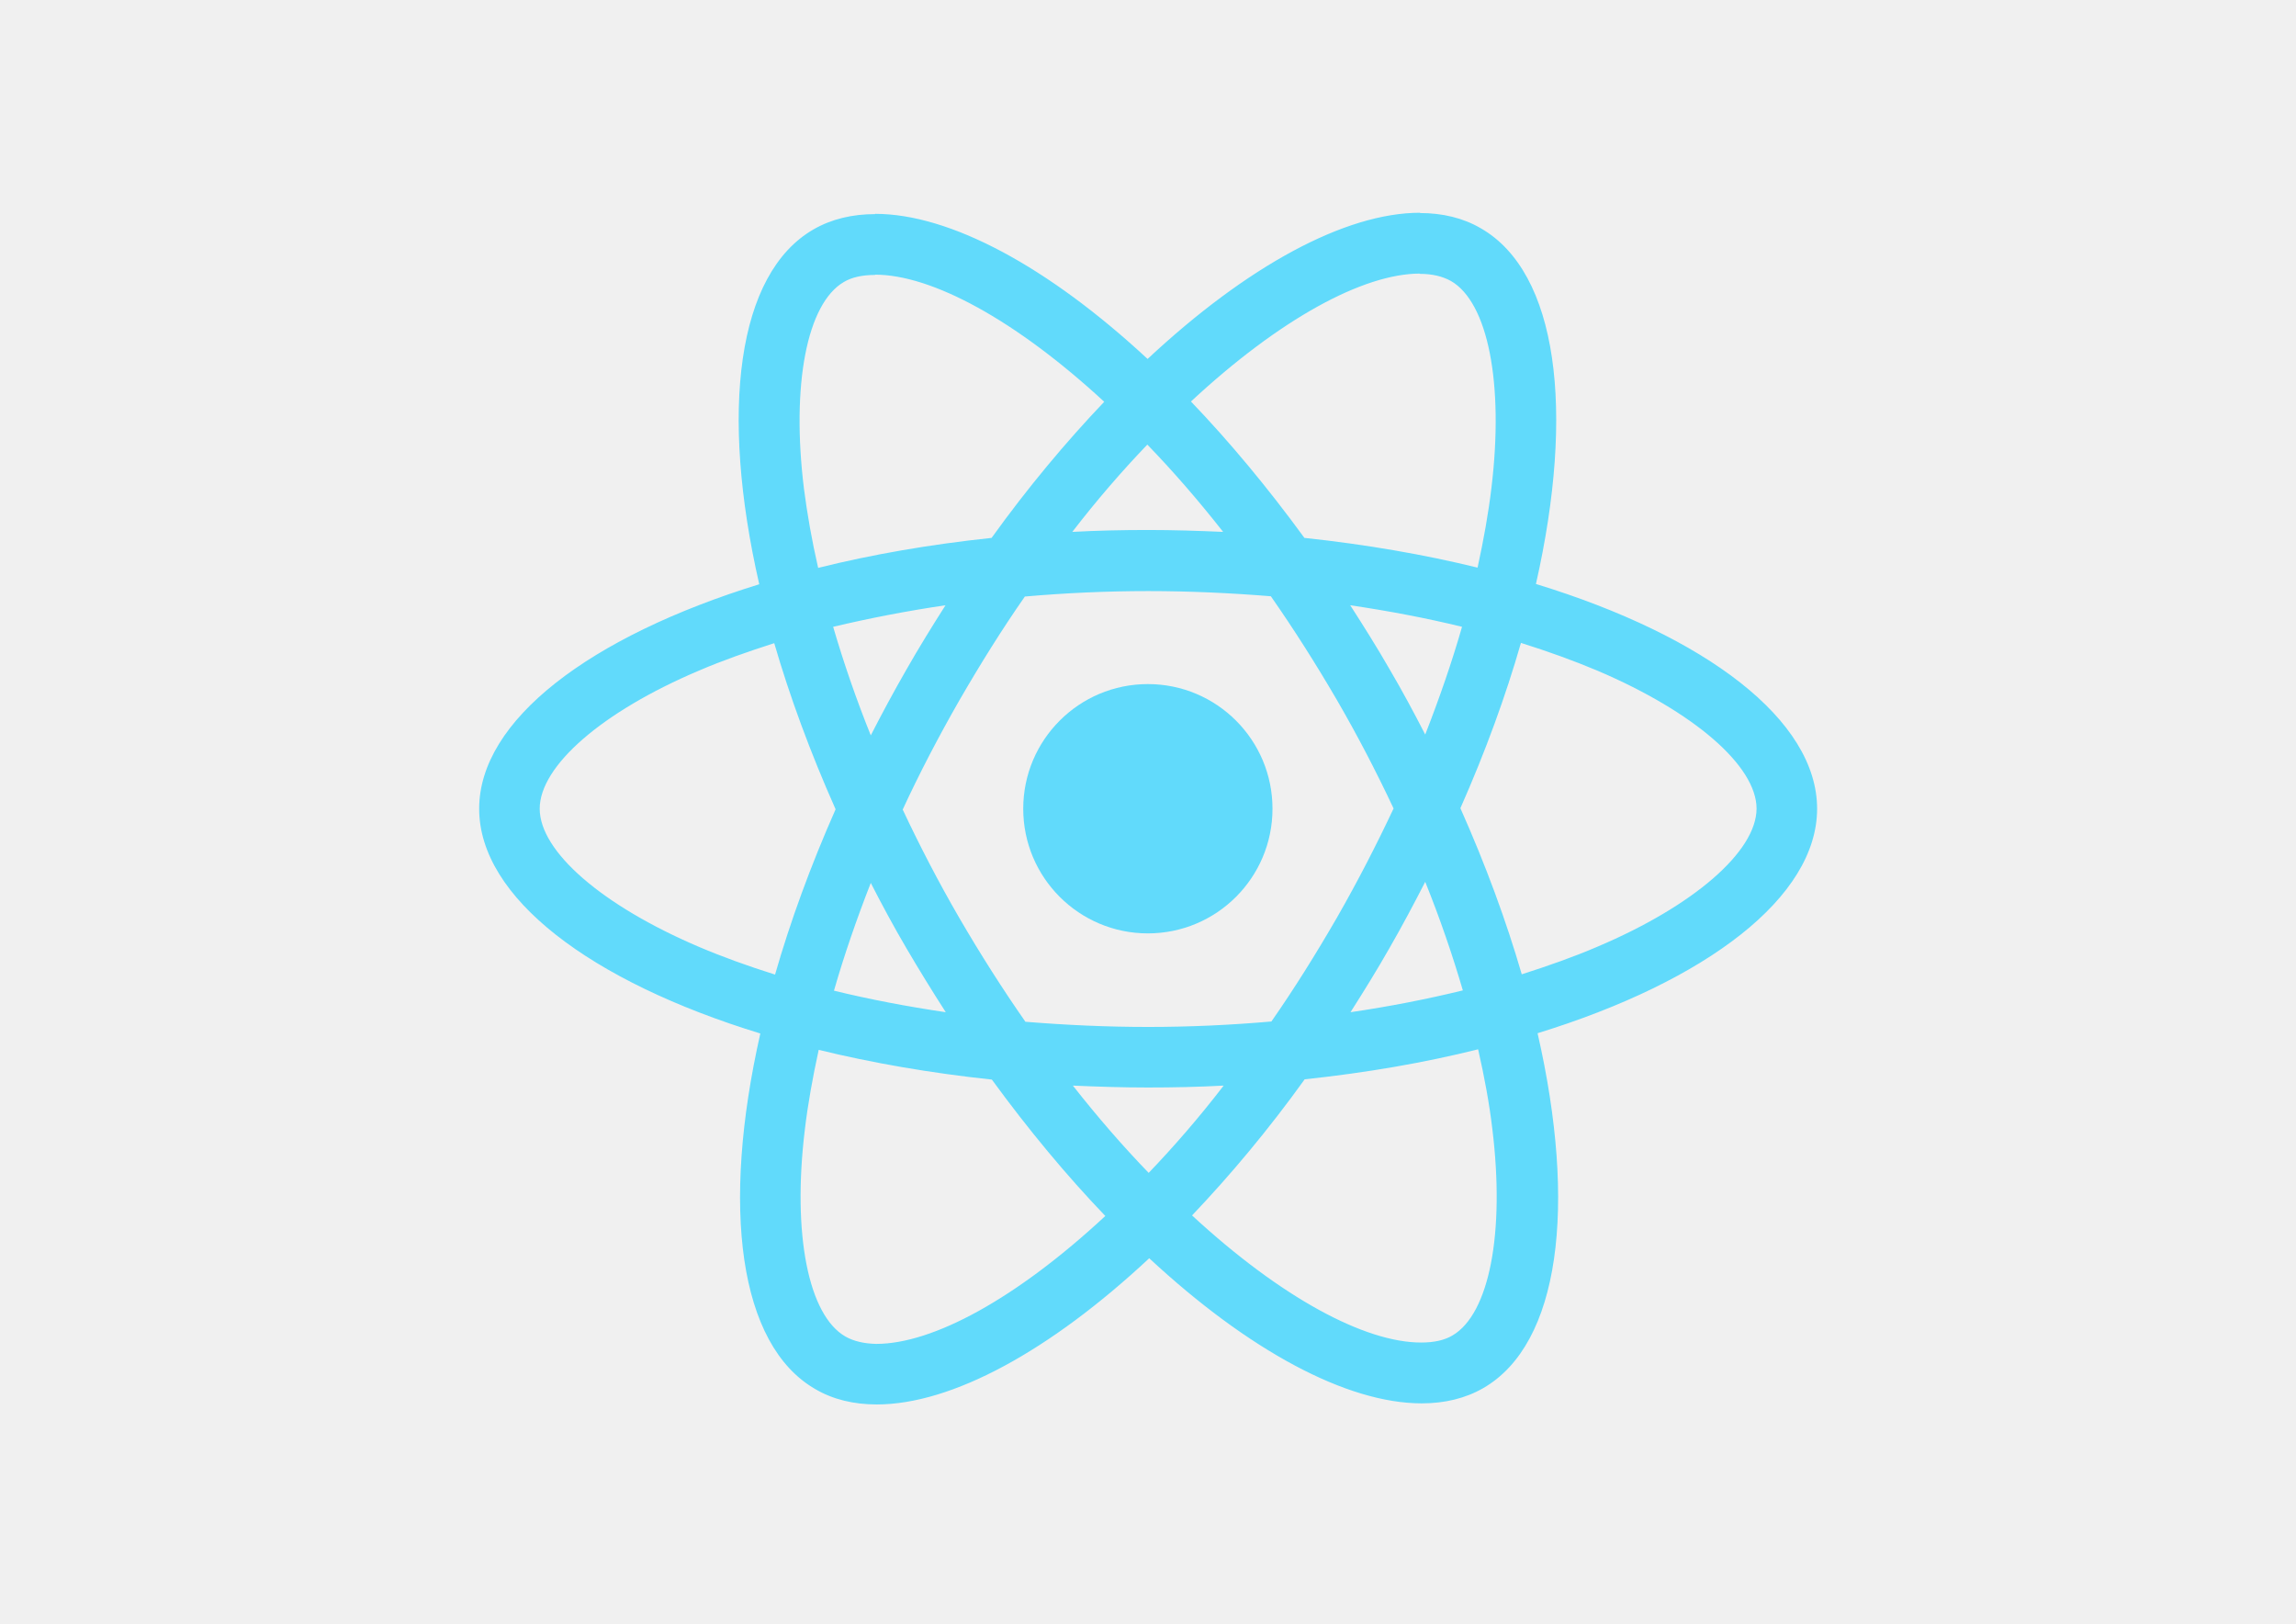
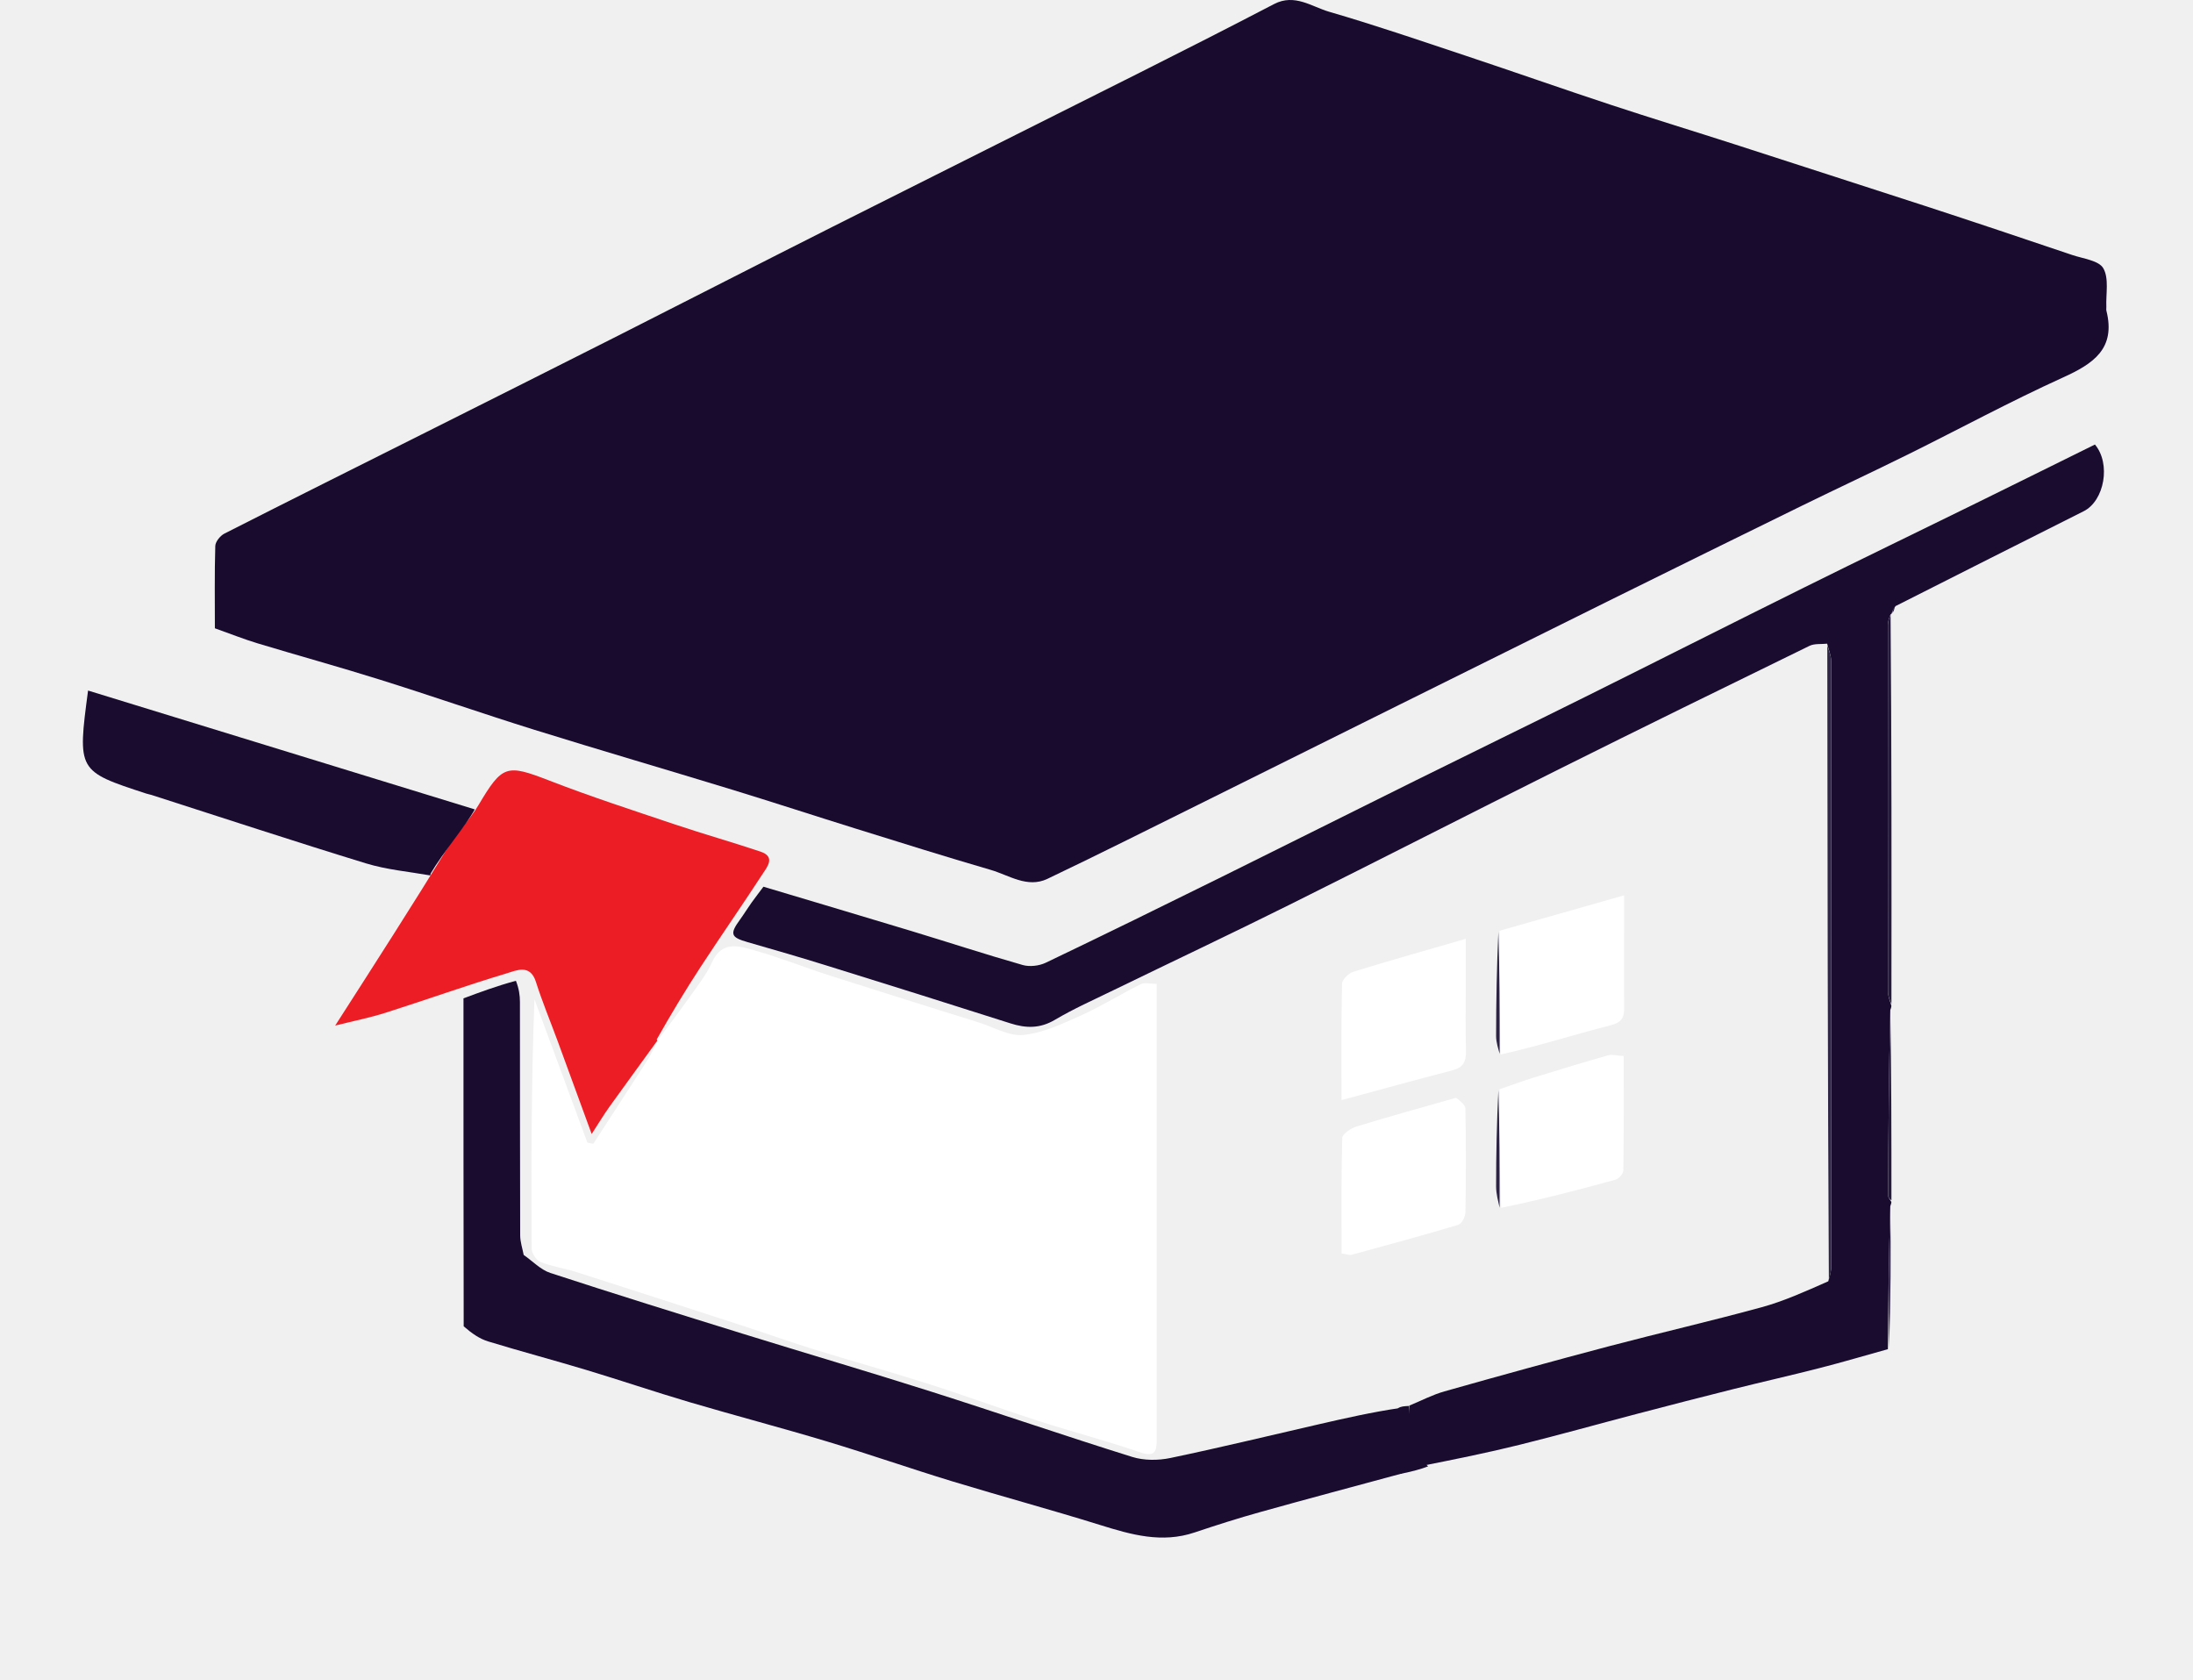
- <svg xmlns="http://www.w3.org/2000/svg" viewBox="0 0 841.9 595.3">
-   <g fill="#61DAFB">
-     <path d="M666.3 296.5c0-32.5-40.7-63.3-103.1-82.4 14.4-63.6 8-114.2-20.2-130.4-6.5-3.8-14.1-5.6-22.4-5.6v22.3c4.6 0 8.3.9 11.4 2.6 13.6 7.8 19.5 37.5 14.9 75.7-1.1 9.4-2.9 19.3-5.1 29.4-19.6-4.8-41-8.5-63.5-10.9-13.5-18.5-27.5-35.3-41.6-50 32.6-30.3 63.2-46.9 84-46.9V78c-27.5 0-63.5 19.6-99.9 53.6-36.4-33.8-72.4-53.2-99.9-53.2v22.3c20.7 0 51.4 16.5 84 46.6-14 14.7-28 31.4-41.3 49.9-22.6 2.4-44 6.1-63.6 11-2.3-10-4-19.7-5.2-29-4.7-38.2 1.1-67.9 14.6-75.8 3-1.8 6.9-2.6 11.5-2.6V78.5c-8.4 0-16 1.8-22.6 5.6-28.1 16.2-34.4 66.7-19.9 130.1-62.2 19.2-102.7 49.9-102.7 82.3 0 32.5 40.7 63.3 103.1 82.4-14.4 63.6-8 114.2 20.2 130.4 6.5 3.8 14.1 5.6 22.5 5.6 27.5 0 63.5-19.6 99.9-53.6 36.4 33.8 72.4 53.2 99.9 53.2 8.4 0 16-1.8 22.6-5.6 28.1-16.2 34.4-66.7 19.9-130.1 62-19.1 102.5-49.9 102.5-82.3zm-130.2-66.7c-3.7 12.9-8.3 26.2-13.5 39.5-4.1-8-8.4-16-13.1-24-4.6-8-9.5-15.8-14.4-23.4 14.2 2.1 27.9 4.7 41 7.9zm-45.8 106.5c-7.8 13.5-15.8 26.3-24.1 38.2-14.9 1.3-30 2-45.2 2-15.1 0-30.2-.7-45-1.9-8.3-11.9-16.4-24.6-24.2-38-7.6-13.1-14.5-26.4-20.8-39.8 6.2-13.4 13.2-26.8 20.7-39.9 7.8-13.5 15.8-26.3 24.1-38.2 14.9-1.3 30-2 45.2-2 15.1 0 30.2.7 45 1.9 8.3 11.9 16.4 24.6 24.2 38 7.6 13.1 14.5 26.4 20.8 39.8-6.3 13.4-13.2 26.8-20.7 39.9zm32.3-13c5.4 13.4 10 26.8 13.8 39.8-13.1 3.2-26.9 5.9-41.2 8 4.9-7.7 9.8-15.6 14.4-23.7 4.6-8 8.9-16.1 13-24.1zM421.2 430c-9.3-9.6-18.6-20.3-27.8-32 9 .4 18.2.7 27.5.7 9.4 0 18.7-.2 27.8-.7-9 11.7-18.3 22.4-27.5 32zm-74.4-58.9c-14.2-2.1-27.9-4.7-41-7.9 3.7-12.9 8.3-26.2 13.5-39.5 4.1 8 8.4 16 13.1 24 4.7 8 9.5 15.8 14.4 23.4zM420.7 163c9.3 9.6 18.6 20.3 27.8 32-9-.4-18.2-.7-27.5-.7-9.4 0-18.7.2-27.8.7 9-11.7 18.3-22.4 27.5-32zm-74 58.9c-4.9 7.7-9.8 15.6-14.4 23.7-4.6 8-8.9 16-13 24-5.4-13.4-10-26.8-13.8-39.8 13.1-3.1 26.9-5.8 41.2-7.9zm-90.5 125.2c-35.4-15.1-58.3-34.9-58.3-50.6 0-15.7 22.9-35.6 58.3-50.6 8.6-3.7 18-7 27.7-10.1 5.7 19.6 13.2 40 22.5 60.9-9.2 20.8-16.6 41.1-22.2 60.6-9.9-3.1-19.3-6.5-28-10.2zM310 490c-13.6-7.8-19.5-37.5-14.9-75.7 1.1-9.4 2.9-19.3 5.1-29.4 19.6 4.8 41 8.5 63.5 10.9 13.5 18.5 27.5 35.3 41.6 50-32.6 30.3-63.2 46.9-84 46.9-4.5-.1-8.3-1-11.3-2.7zm237.2-76.2c4.7 38.2-1.1 67.9-14.6 75.8-3 1.8-6.9 2.6-11.5 2.6-20.7 0-51.4-16.5-84-46.6 14-14.7 28-31.4 41.3-49.9 22.6-2.4 44-6.1 63.6-11 2.3 10.1 4.1 19.8 5.2 29.1zm38.5-66.7c-8.6 3.7-18 7-27.7 10.1-5.7-19.6-13.2-40-22.5-60.9 9.2-20.8 16.6-41.1 22.2-60.6 9.9 3.1 19.3 6.5 28.1 10.2 35.4 15.1 58.3 34.9 58.3 50.6-.1 15.7-23 35.6-58.4 50.6zM320.8 78.4z" />
-     <circle cx="420.9" cy="296.5" r="45.7" />
-     <path d="M520.5 78.1z" />
-   </g>
+ <svg xmlns="http://www.w3.org/2000/svg" width="64" height="49" viewBox="0 0 64 49" fill="none">
+   <path d="M50.619 4.21C52.501 4.823 54.345 5.41 56.185 6.011C57.619 6.478 59.049 6.96 60.478 7.442C60.797 7.549 61.255 7.602 61.384 7.831C61.552 8.128 61.455 8.575 61.471 8.958C61.473 8.995 61.464 9.033 61.473 9.068C61.75 10.176 61.093 10.613 60.207 11.015C58.677 11.709 57.197 12.511 55.69 13.257C54.667 13.764 53.631 14.246 52.606 14.748C50.733 15.665 48.863 16.587 46.994 17.511C44.961 18.517 42.929 19.527 40.898 20.536C38.92 21.518 36.944 22.503 34.966 23.484C33.502 24.209 32.042 24.943 30.567 25.646C29.978 25.926 29.444 25.537 28.903 25.381C27.585 24.998 26.275 24.585 24.964 24.177C23.759 23.802 22.56 23.409 21.354 23.04C19.436 22.453 17.51 21.892 15.595 21.296C14.091 20.827 12.603 20.308 11.1 19.837C9.91 19.463 8.707 19.133 7.513 18.772C7.119 18.653 6.735 18.499 6.271 18.334C6.271 17.573 6.259 16.752 6.283 15.931C6.287 15.806 6.428 15.632 6.551 15.57C8.509 14.575 10.476 13.595 12.44 12.61C14.302 11.676 16.164 10.743 18.023 9.803C20.123 8.74 22.218 7.665 24.32 6.606C27.298 5.106 30.283 3.618 33.262 2.12C34.573 1.461 35.882 0.796 37.183 0.118C37.784 -0.195 38.281 0.196 38.795 0.345C40.13 0.733 41.446 1.184 42.765 1.623C44.188 2.096 45.601 2.595 47.025 3.064C48.205 3.453 49.394 3.816 50.619 4.21Z" fill="#180B2E" />
+   <path d="M19.188 30.367C19.506 29.936 19.833 29.509 20.142 29.072C20.368 28.752 20.618 28.439 20.776 28.086C21.069 27.433 21.576 27.607 22.034 27.737C22.778 27.949 23.499 28.238 24.236 28.474C25.678 28.936 27.124 29.386 28.569 29.838C29.003 29.974 29.456 30.246 29.873 30.201C30.448 30.14 31.012 29.873 31.552 29.63C32.148 29.361 32.706 29.011 33.292 28.72C33.406 28.663 33.572 28.711 33.757 28.711C33.757 29.145 33.757 29.561 33.757 29.977C33.757 33.296 33.757 36.616 33.757 39.936C33.757 40.632 33.755 41.328 33.757 42.024C33.758 42.367 33.692 42.523 33.274 42.38C32.293 42.043 31.287 41.78 30.299 41.462C29.233 41.118 28.182 40.729 27.115 40.389C25.994 40.032 24.861 39.717 23.737 39.37C23.068 39.163 22.409 38.925 21.743 38.709C20.108 38.177 18.473 37.647 16.836 37.124C16.486 37.013 16.116 36.961 15.777 36.827C15.655 36.78 15.518 36.575 15.517 36.441C15.502 34.023 15.506 31.604 15.597 29.159C16.112 30.554 16.628 31.949 17.143 33.344C17.201 33.355 17.258 33.366 17.315 33.377C17.815 32.606 18.315 31.837 18.812 31.066C18.939 30.869 19.055 30.666 19.176 30.417C19.176 30.369 19.188 30.367 19.188 30.367Z" fill="white" />
+   <path d="M41.127 41.018C41.469 40.877 41.801 40.702 42.154 40.602C43.751 40.15 45.351 39.709 46.956 39.285C48.437 38.895 49.932 38.551 51.41 38.147C52.056 37.97 52.674 37.691 53.355 37.39C53.419 37.196 53.443 37.07 53.443 36.944C53.445 31.059 53.446 25.175 53.44 19.291C53.44 19.121 53.364 18.952 53.323 18.783C53.15 18.802 52.954 18.775 52.807 18.847C50.363 20.04 47.92 21.237 45.487 22.451C42.865 23.759 40.257 25.095 37.634 26.401C35.927 27.251 34.202 28.065 32.486 28.899C31.915 29.177 31.331 29.437 30.785 29.76C30.349 30.017 29.942 30.008 29.486 29.862C27.712 29.295 25.934 28.738 24.155 28.185C23.38 27.944 22.6 27.716 21.819 27.493C21.325 27.352 21.289 27.256 21.599 26.831C21.714 26.672 21.817 26.503 21.931 26.343C22.048 26.18 22.171 26.022 22.28 25.875C23.733 26.31 25.17 26.736 26.603 27.17C27.685 27.498 28.759 27.85 29.846 28.16C30.049 28.218 30.324 28.186 30.518 28.094C32.236 27.273 33.945 26.433 35.653 25.589C37.539 24.657 39.419 23.713 41.305 22.779C42.955 21.961 44.612 21.156 46.262 20.336C48.394 19.276 50.518 18.202 52.651 17.144C54.294 16.329 55.945 15.531 57.591 14.723C58.776 14.141 59.958 13.554 61.138 12.972C61.61 13.531 61.415 14.614 60.81 14.918C59 15.826 57.193 16.739 55.322 17.685C55.242 17.782 55.223 17.845 55.205 17.908C55.205 17.908 55.203 17.903 55.171 17.935C55.124 18.055 55.096 18.144 55.096 18.233C55.093 21.802 55.092 25.372 55.098 28.941C55.098 29.077 55.162 29.213 55.197 29.349C55.197 29.369 55.198 29.39 55.166 29.473C55.122 31.32 55.109 33.104 55.103 34.888C55.102 34.95 55.164 35.012 55.197 35.074C55.197 35.095 55.198 35.115 55.166 35.199C55.121 36.631 55.108 38.001 55.096 39.37C54.434 39.554 53.774 39.75 53.108 39.92C52.271 40.135 51.426 40.325 50.587 40.535C49.662 40.766 48.737 41.005 47.814 41.247C46.657 41.55 45.506 41.873 44.345 42.161C43.418 42.391 42.48 42.581 41.459 42.782C41.29 42.588 41.159 42.405 41.141 42.212C41.104 41.817 41.128 41.416 41.127 41.018Z" fill="#190C2F" />
+   <path d="M40.914 42.998C39.536 43.372 38.155 43.738 36.78 44.123C36.136 44.302 35.499 44.505 34.865 44.718C33.908 45.041 33.012 44.784 32.1 44.499C30.669 44.053 29.22 43.662 27.785 43.225C26.562 42.852 25.355 42.43 24.131 42.062C22.795 41.66 21.445 41.307 20.108 40.912C19.103 40.615 18.112 40.278 17.109 39.976C16.157 39.689 15.196 39.434 14.246 39.144C13.997 39.068 13.773 38.913 13.532 38.703C13.526 35.452 13.526 32.292 13.526 29.133C14.011 28.952 14.496 28.772 15.056 28.62C15.146 28.847 15.174 29.046 15.174 29.244C15.177 31.513 15.173 33.781 15.181 36.05C15.181 36.24 15.247 36.43 15.283 36.62C15.541 36.799 15.775 37.052 16.061 37.146C17.934 37.759 19.817 38.343 21.7 38.927C23.519 39.491 25.347 40.028 27.163 40.605C29.127 41.229 31.076 41.901 33.044 42.515C33.386 42.622 33.8 42.62 34.155 42.546C35.607 42.243 37.05 41.892 38.496 41.56C39.27 41.382 40.045 41.207 40.865 41.085C40.912 41.759 40.913 42.378 40.914 42.998Z" fill="#190C2F" />
+   <path d="M13.094 24.63C13.387 24.251 13.723 23.898 13.966 23.49C14.662 22.319 14.78 22.293 16.029 22.777C17.24 23.247 18.478 23.648 19.709 24.062C20.533 24.339 21.37 24.574 22.194 24.851C22.637 25 22.394 25.292 22.259 25.498C21.668 26.407 21.047 27.297 20.454 28.205C20.004 28.893 19.58 29.598 19.166 30.331C19.187 30.367 19.176 30.369 19.177 30.375C18.713 31.019 18.245 31.656 17.785 32.298C17.621 32.527 17.476 32.77 17.267 33.091C16.913 32.124 16.596 31.253 16.276 30.384C16.063 29.806 15.825 29.235 15.639 28.649C15.472 28.124 15.07 28.318 14.801 28.399C13.609 28.756 12.436 29.176 11.249 29.554C10.796 29.698 10.325 29.791 9.782 29.927C10.928 28.142 12.032 26.423 13.111 24.664C13.086 24.622 13.094 24.63 13.094 24.63Z" fill="#ED1D25" />
+   <path d="M42.493 32.034C42.616 32.129 42.764 32.239 42.766 32.35C42.784 33.357 42.784 34.363 42.767 35.37C42.765 35.498 42.661 35.71 42.562 35.74C41.528 36.05 40.486 36.332 39.444 36.616C39.38 36.633 39.302 36.598 39.153 36.577C39.153 35.455 39.14 34.332 39.172 33.21C39.175 33.09 39.425 32.922 39.59 32.872C40.538 32.581 41.496 32.32 42.493 32.034Z" fill="white" />
+   <path d="M42.777 28.59C42.777 29.321 42.765 29.998 42.782 30.674C42.79 30.976 42.7 31.152 42.395 31.231C41.337 31.507 40.284 31.796 39.151 32.102C39.151 30.919 39.14 29.811 39.166 28.704C39.169 28.582 39.358 28.4 39.496 28.357C40.561 28.028 41.635 27.727 42.777 27.396C42.777 27.818 42.777 28.177 42.777 28.59Z" fill="white" />
+   <path d="M43.762 27.161C44.936 26.827 46.11 26.493 47.397 26.127C47.397 26.494 47.397 26.795 47.397 27.096C47.397 27.866 47.391 28.637 47.399 29.407C47.402 29.702 47.325 29.838 46.991 29.923C45.924 30.193 44.875 30.533 43.793 30.771C43.766 29.518 43.764 28.34 43.762 27.161Z" fill="white" />
+   <path d="M43.762 31.786C44.098 31.67 44.431 31.547 44.77 31.442C45.489 31.219 46.209 31.001 46.932 30.795C47.047 30.763 47.183 30.804 47.386 30.816C47.386 31.938 47.392 33.048 47.375 34.157C47.374 34.251 47.241 34.398 47.144 34.425C46.05 34.727 44.952 35.01 43.81 35.245C43.764 34.056 43.763 32.921 43.762 31.786Z" fill="white" />
+   <path d="M12.558 25.546C11.935 25.436 11.289 25.38 10.681 25.194C8.588 24.553 6.508 23.867 4.423 23.198C4.373 23.183 4.321 23.174 4.271 23.158C2.259 22.501 2.259 22.501 2.57 20.151C6.259 21.287 10.149 22.478 13.856 23.619C13.581 24.115 12.921 24.885 12.566 25.494C12.563 25.551 12.553 25.54 12.558 25.546Z" fill="#190C2F" />
+   <path d="M53.327 18.835C53.364 18.952 53.44 19.122 53.44 19.291C53.446 25.175 53.445 31.059 53.443 36.944C53.443 37.07 53.419 37.196 53.373 37.354C53.338 31.219 53.334 25.053 53.327 18.835Z" fill="#302746" />
+   <path d="M55.199 29.298C55.163 29.213 55.098 29.077 55.098 28.941C55.093 25.372 55.093 21.802 55.096 18.233C55.096 18.144 55.125 18.055 55.174 17.935C55.206 21.684 55.203 25.465 55.199 29.298Z" fill="#261B3D" />
+   <path d="M55.199 35.023C55.164 35.012 55.103 34.95 55.103 34.888C55.109 33.104 55.122 31.32 55.165 29.504C55.199 31.306 55.2 33.139 55.199 35.023Z" fill="#261B3D" />
+   <path d="M40.869 43.009C40.799 42.385 40.797 41.765 40.798 41.094C40.885 41.039 40.968 41.035 41.113 41.027C41.177 41.422 41.135 41.823 41.2 42.218C41.232 42.412 41.464 42.595 41.678 42.789C41.479 42.868 41.208 42.941 40.869 43.009Z" fill="#190C2F" />
+   <path d="M55.131 39.34C55.108 38.001 55.121 36.631 55.165 35.23C55.186 36.569 55.176 37.94 55.131 39.34Z" fill="#261B3D" />
+   <path d="M43.728 27.191C43.764 28.34 43.766 29.519 43.766 30.751C43.729 30.614 43.662 30.424 43.662 30.233C43.663 29.229 43.681 28.225 43.728 27.191Z" fill="#2C2343" />
+   <path d="M43.728 31.815C43.763 32.921 43.765 34.056 43.764 35.243C43.727 35.069 43.662 34.845 43.662 34.621C43.662 33.696 43.681 32.77 43.728 31.815Z" fill="#2C2343" />
+   <path d="M55.232 17.889C55.223 17.845 55.242 17.782 55.288 17.701C55.297 17.745 55.278 17.808 55.232 17.889Z" fill="#261B3D" />
</svg>
